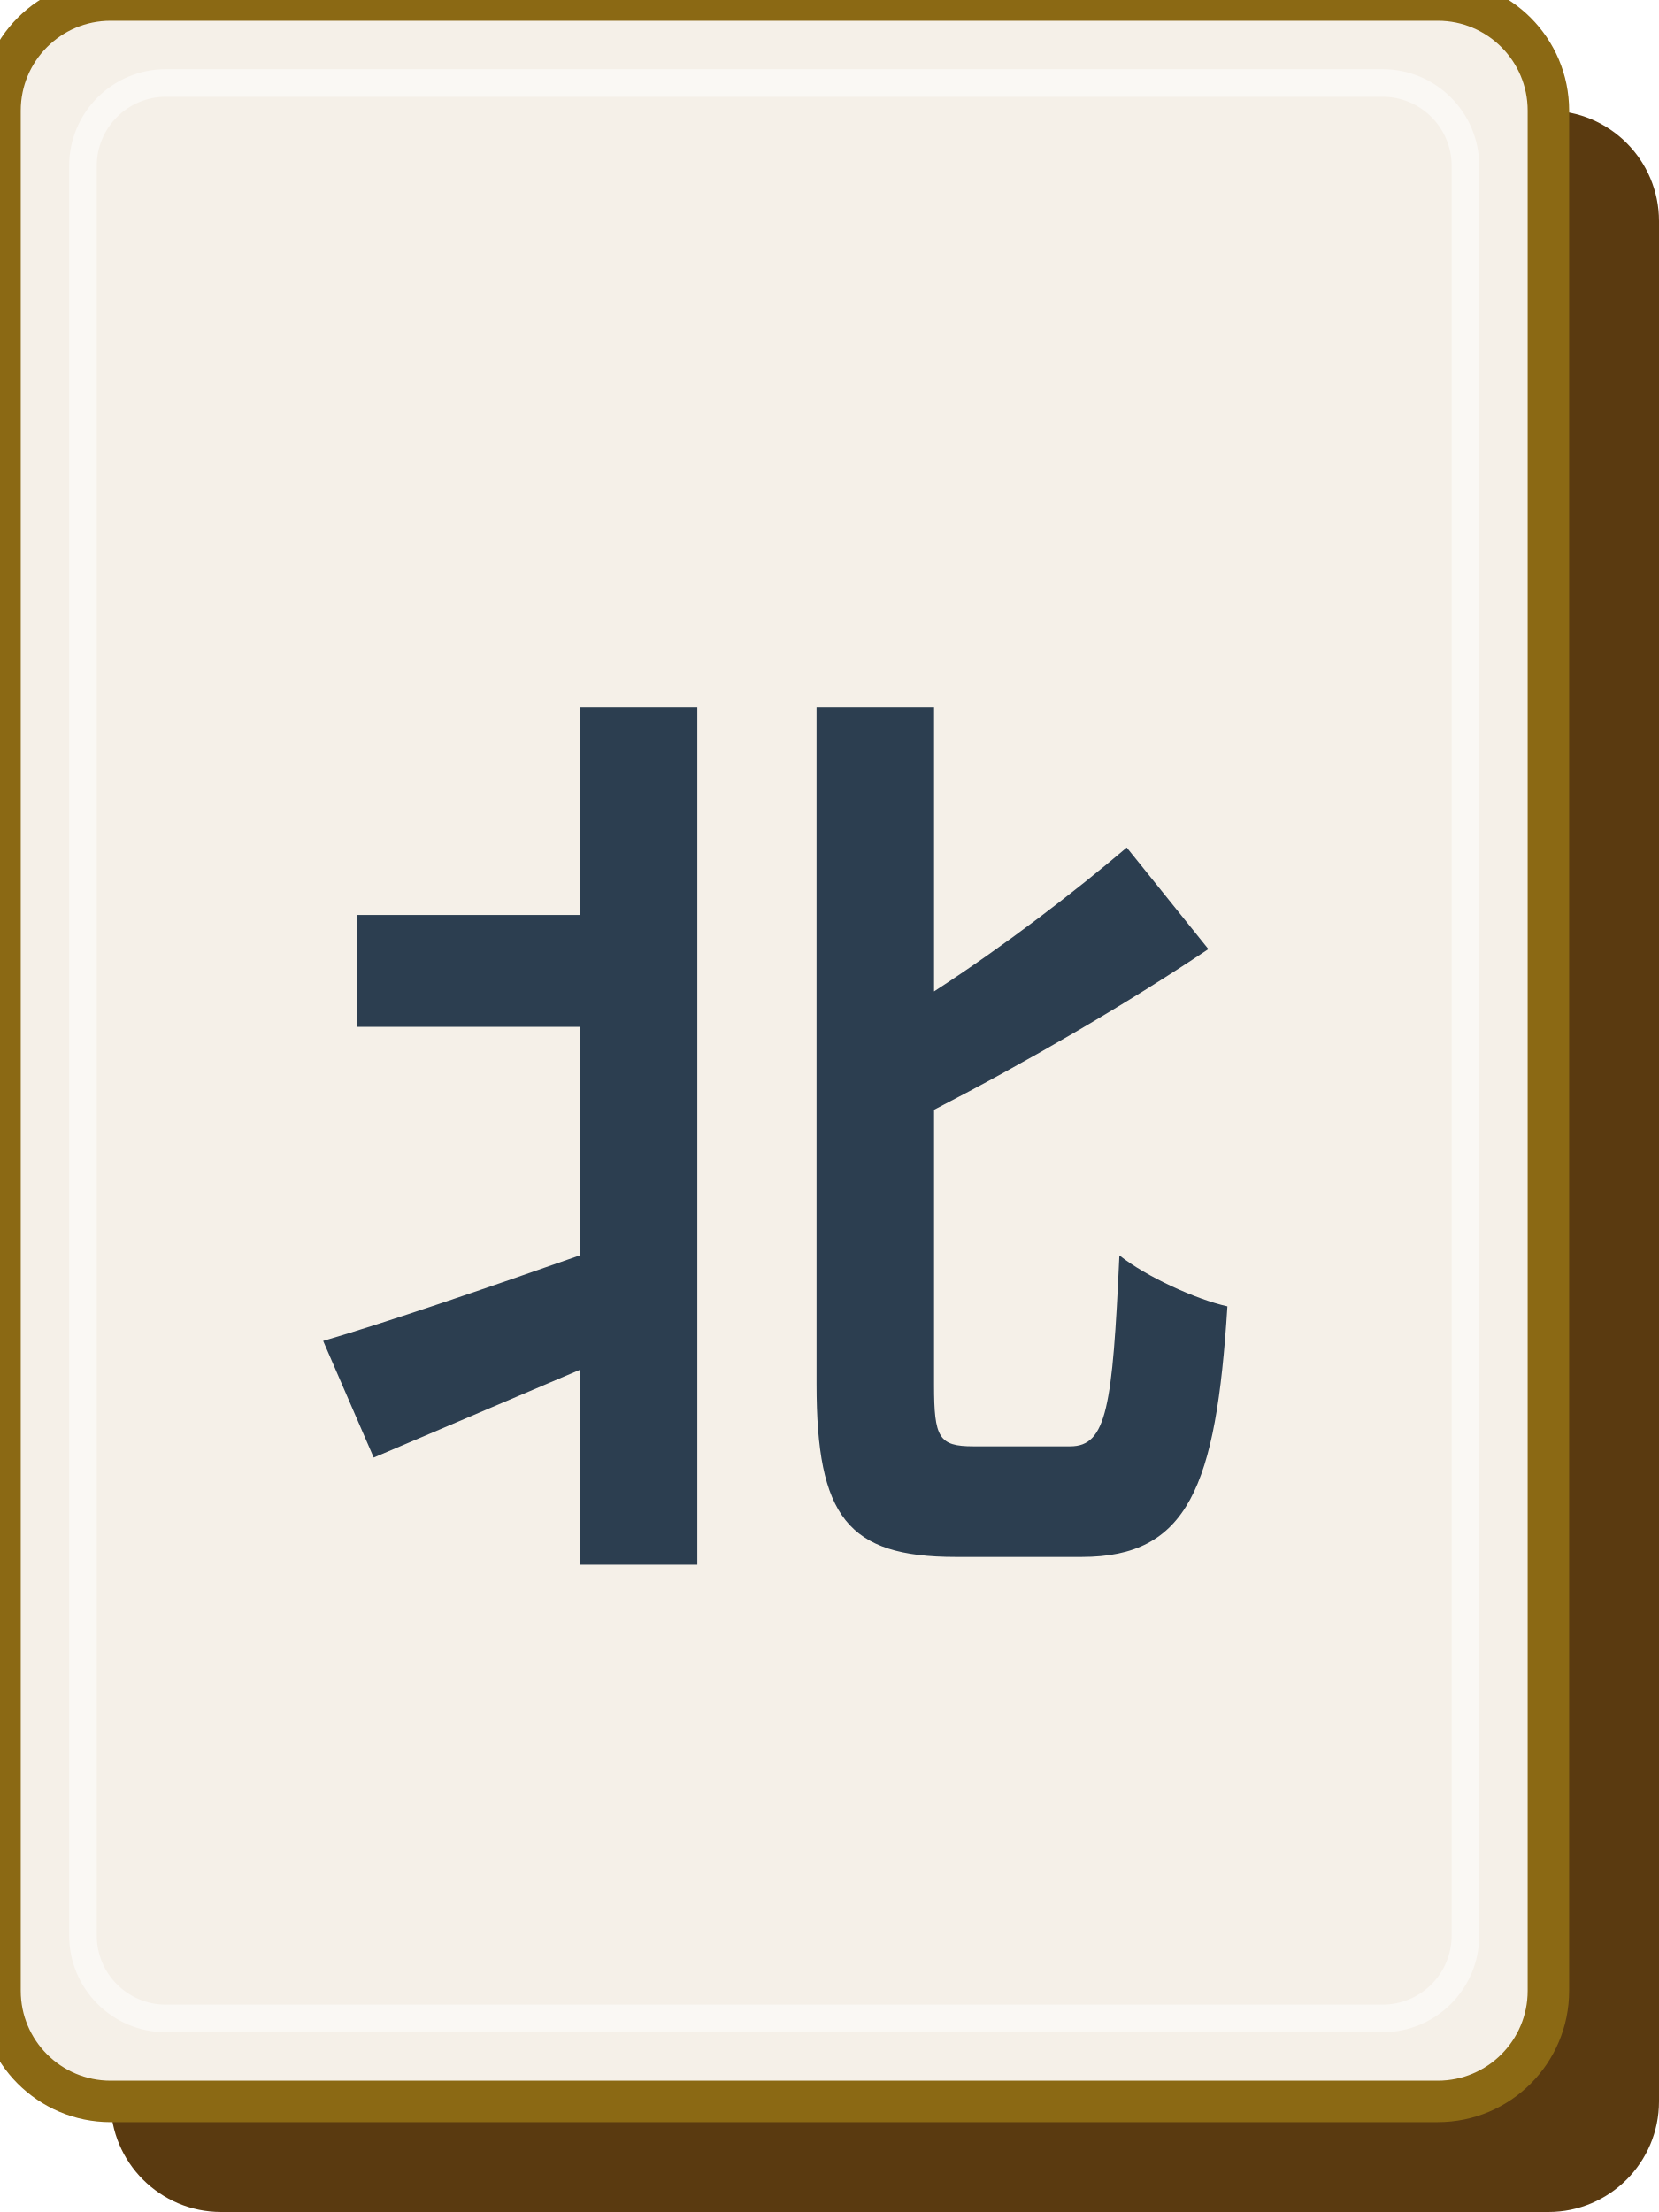
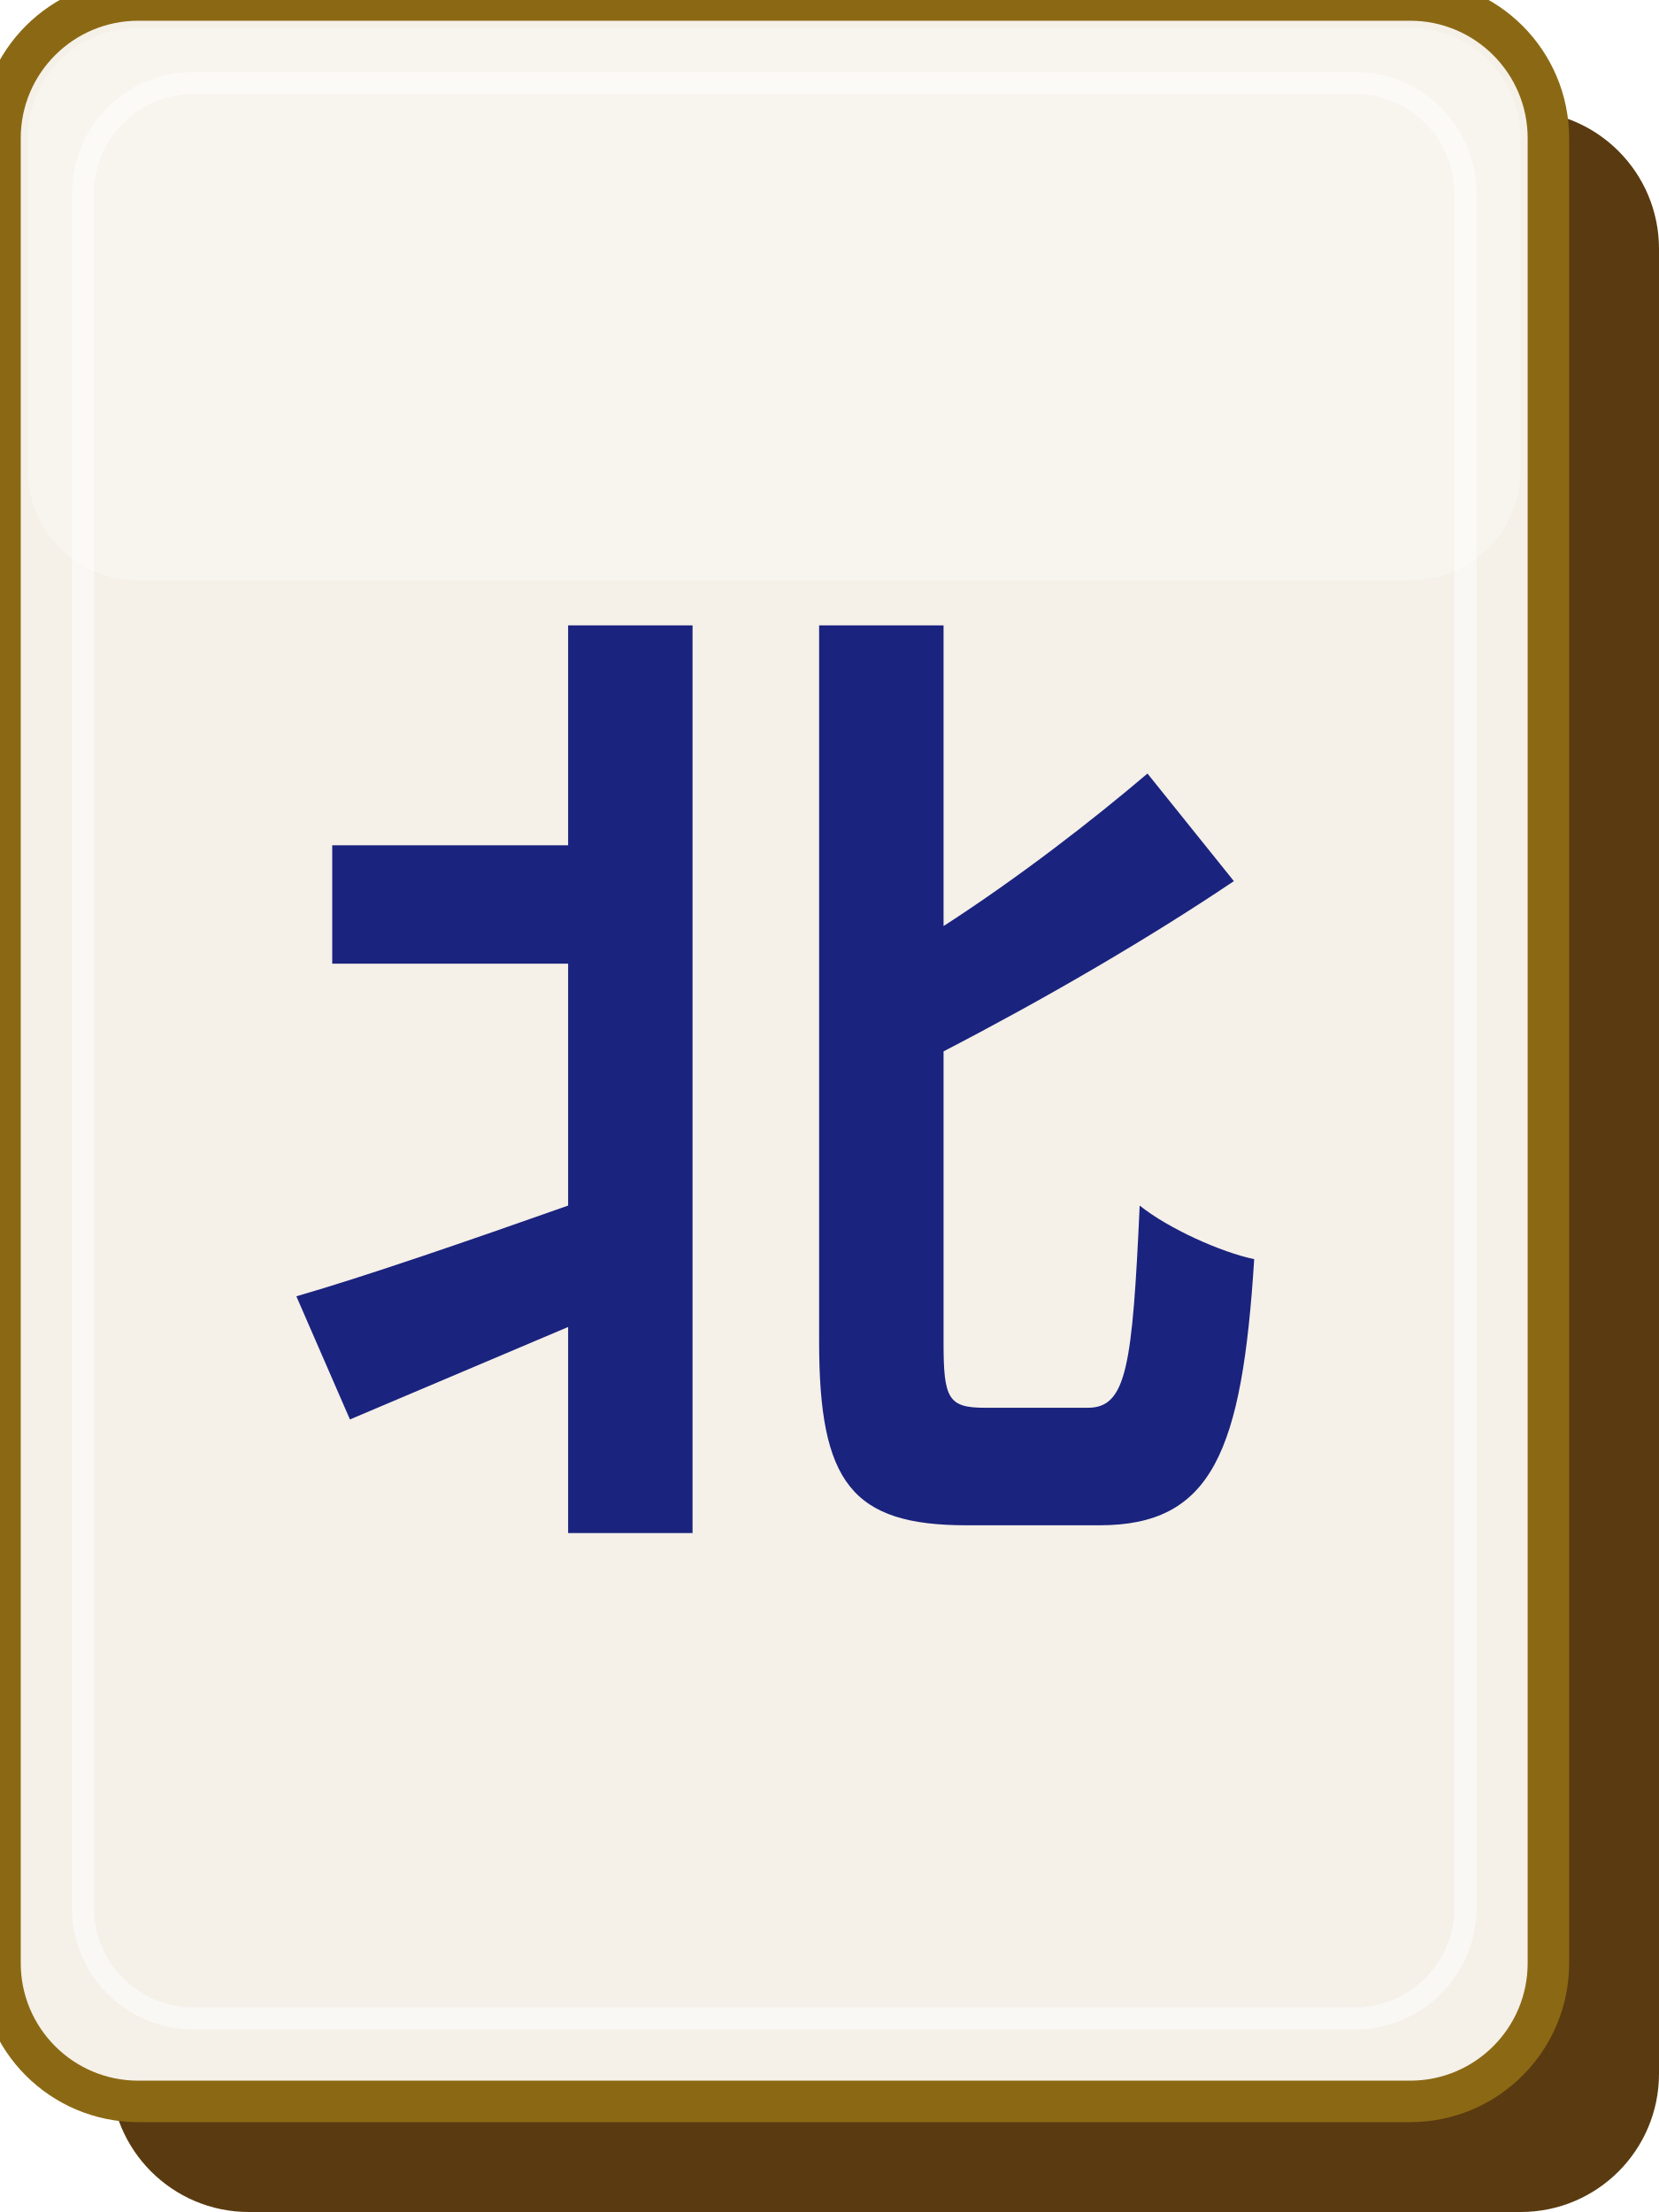
<svg xmlns="http://www.w3.org/2000/svg" viewBox="0 0 60 80" width="60" height="80">
-   <rect x="4" y="4" width="56" height="76" rx="4" ry="4" fill="#5a3a10" />
-   <rect x="0" y="0" width="56" height="76" rx="4" ry="4" fill="#f5f0e8" stroke="#8b6914" stroke-width="1.5" />
-   <rect x="3" y="3" width="50" height="70" rx="3" ry="3" fill="none" stroke="rgba(255,255,255,0.5)" stroke-width="1" />
-   <text x="28" y="42" font-family="serif" font-size="34" font-weight="bold" fill="#2c3e50" text-anchor="middle" dominant-baseline="middle">北</text>
+   <rect x="4" y="4" width="56" height="76" rx="5" ry="5" fill="#5a3a10" />
+   <rect x="0" y="0" width="56" height="76" rx="5" ry="5" fill="#f5f0e8" stroke="#8b6914" stroke-width="1.5" />
+   <rect x="1" y="1" width="54" height="20" rx="4" ry="4" fill="rgba(255,255,255,0.25)" />
+   <rect x="3" y="3" width="50" height="70" rx="4" ry="4" fill="none" stroke="rgba(255,255,255,0.5)" stroke-width="0.8" />
+   <text x="28" y="40" font-family="serif" font-size="36" font-weight="bold" fill="#1a237e" text-anchor="middle" dominant-baseline="middle">北</text>
</svg>
